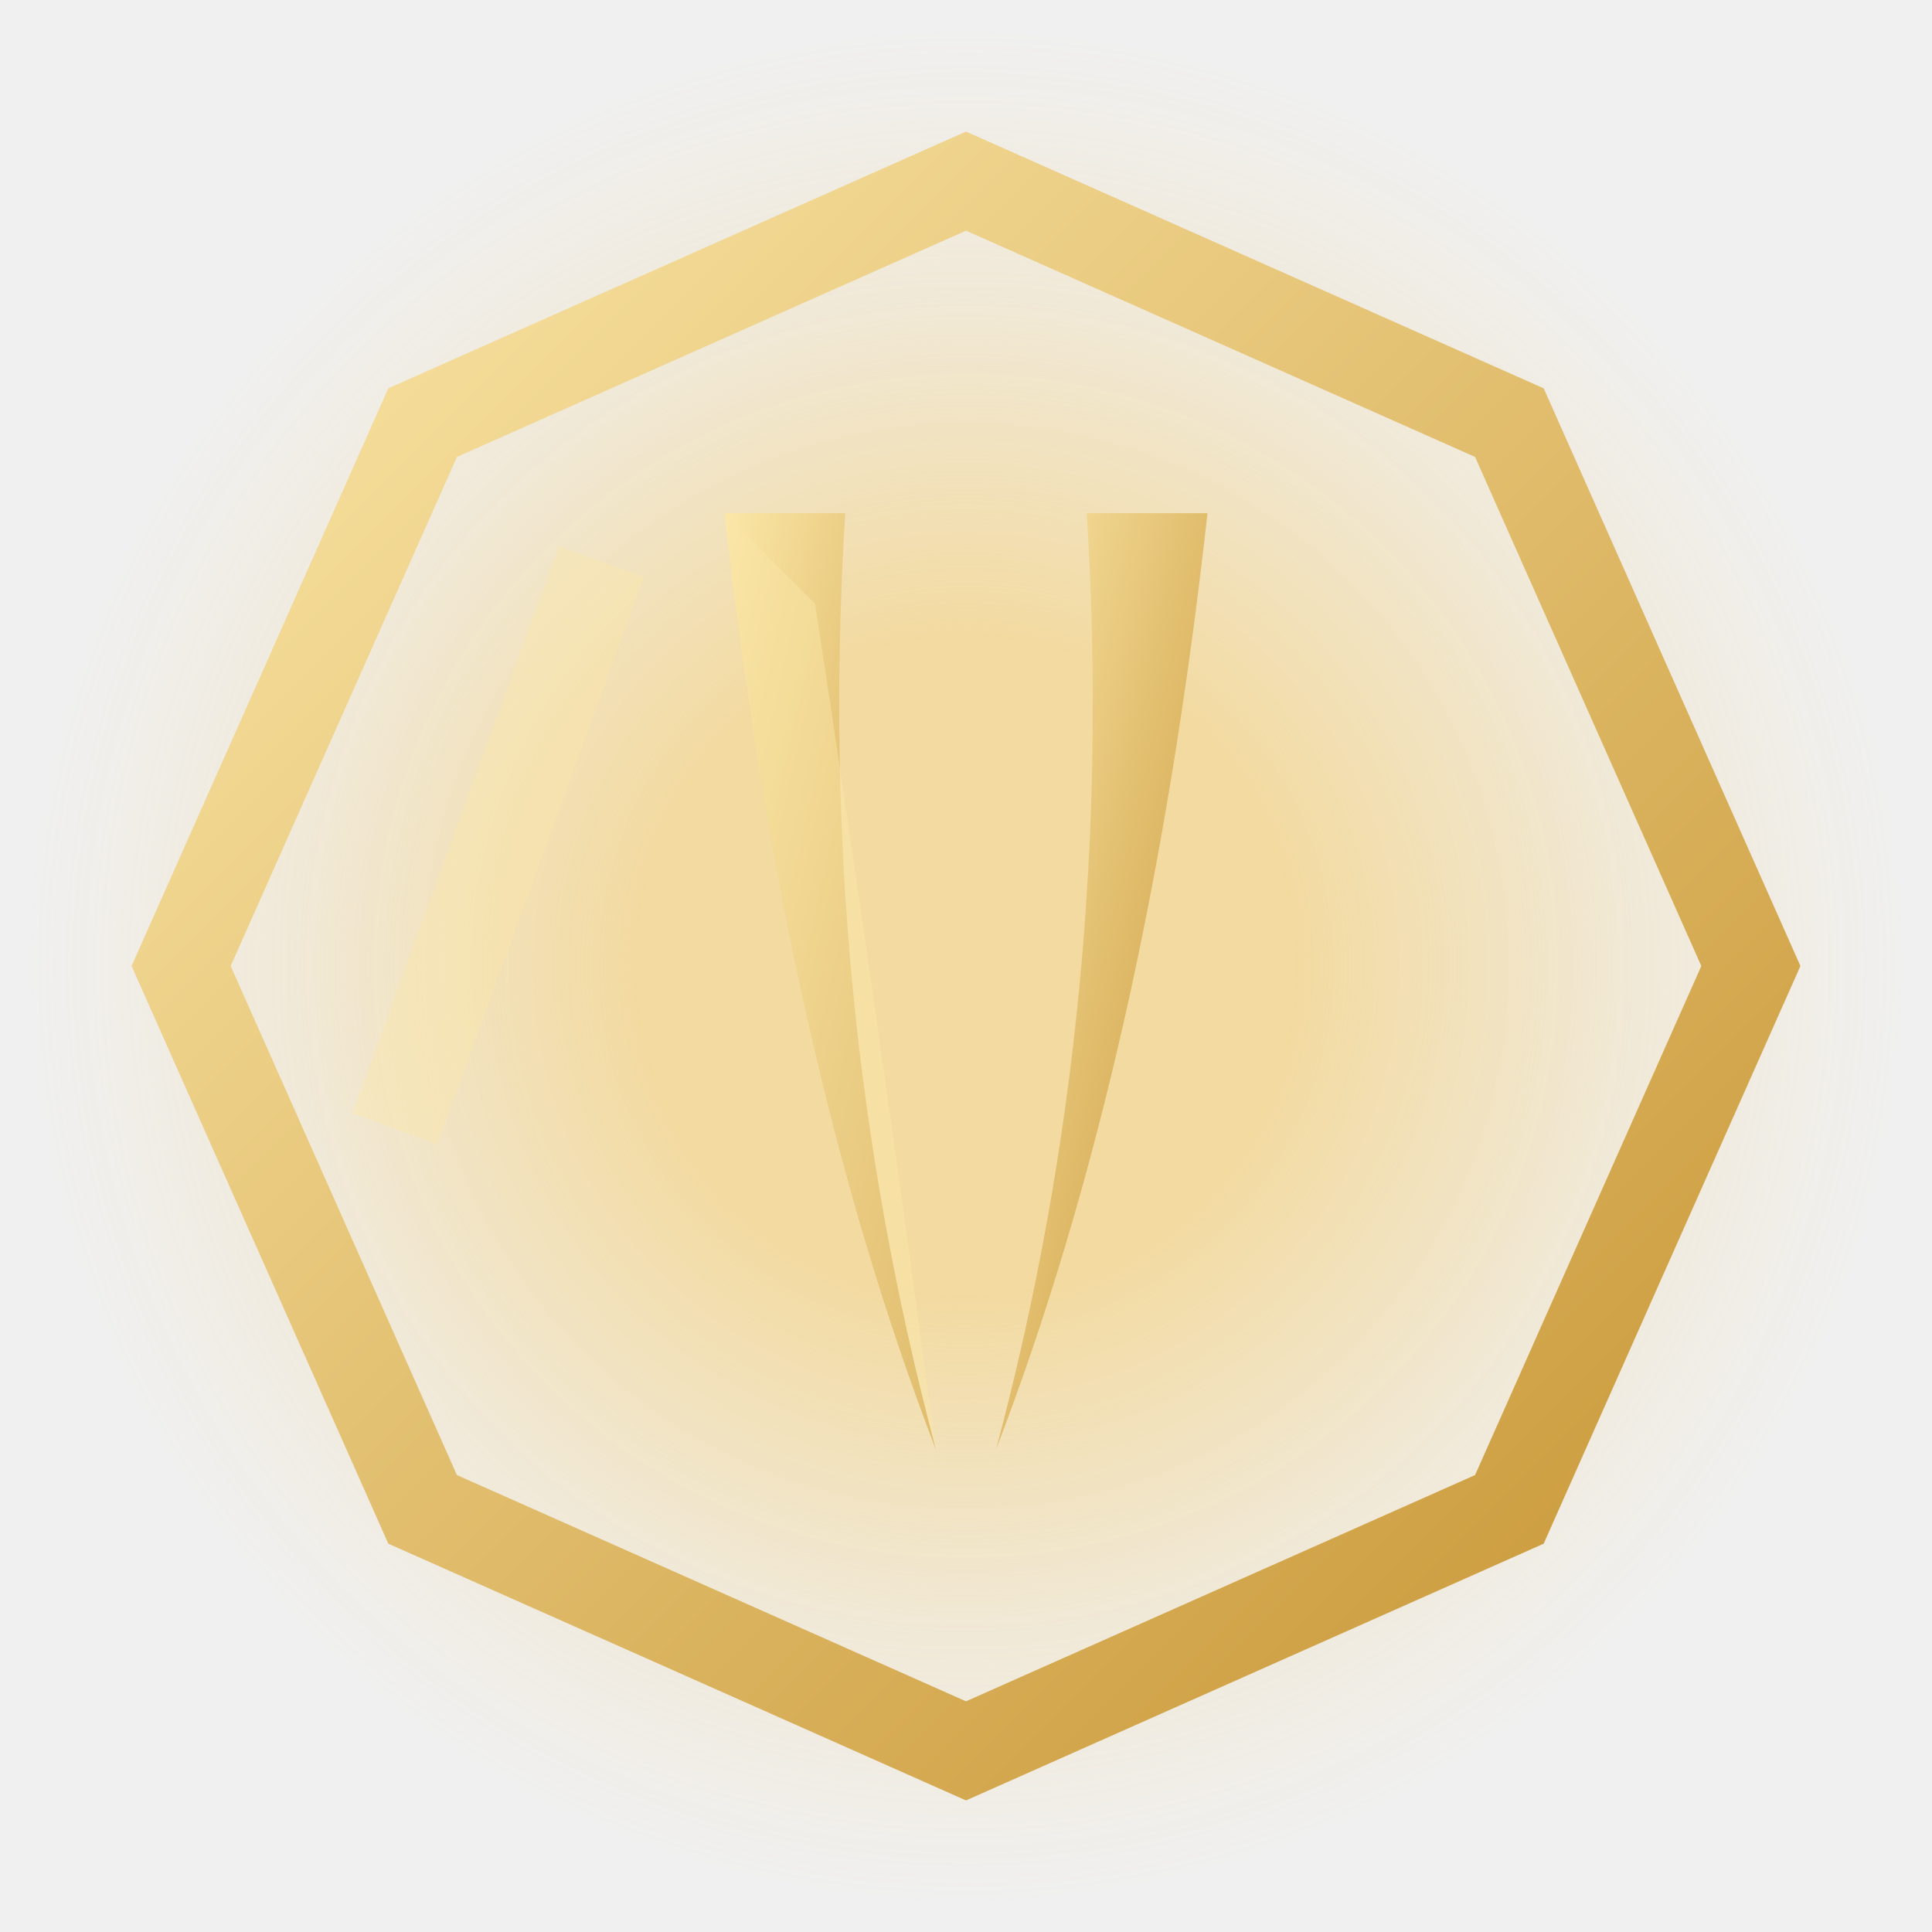
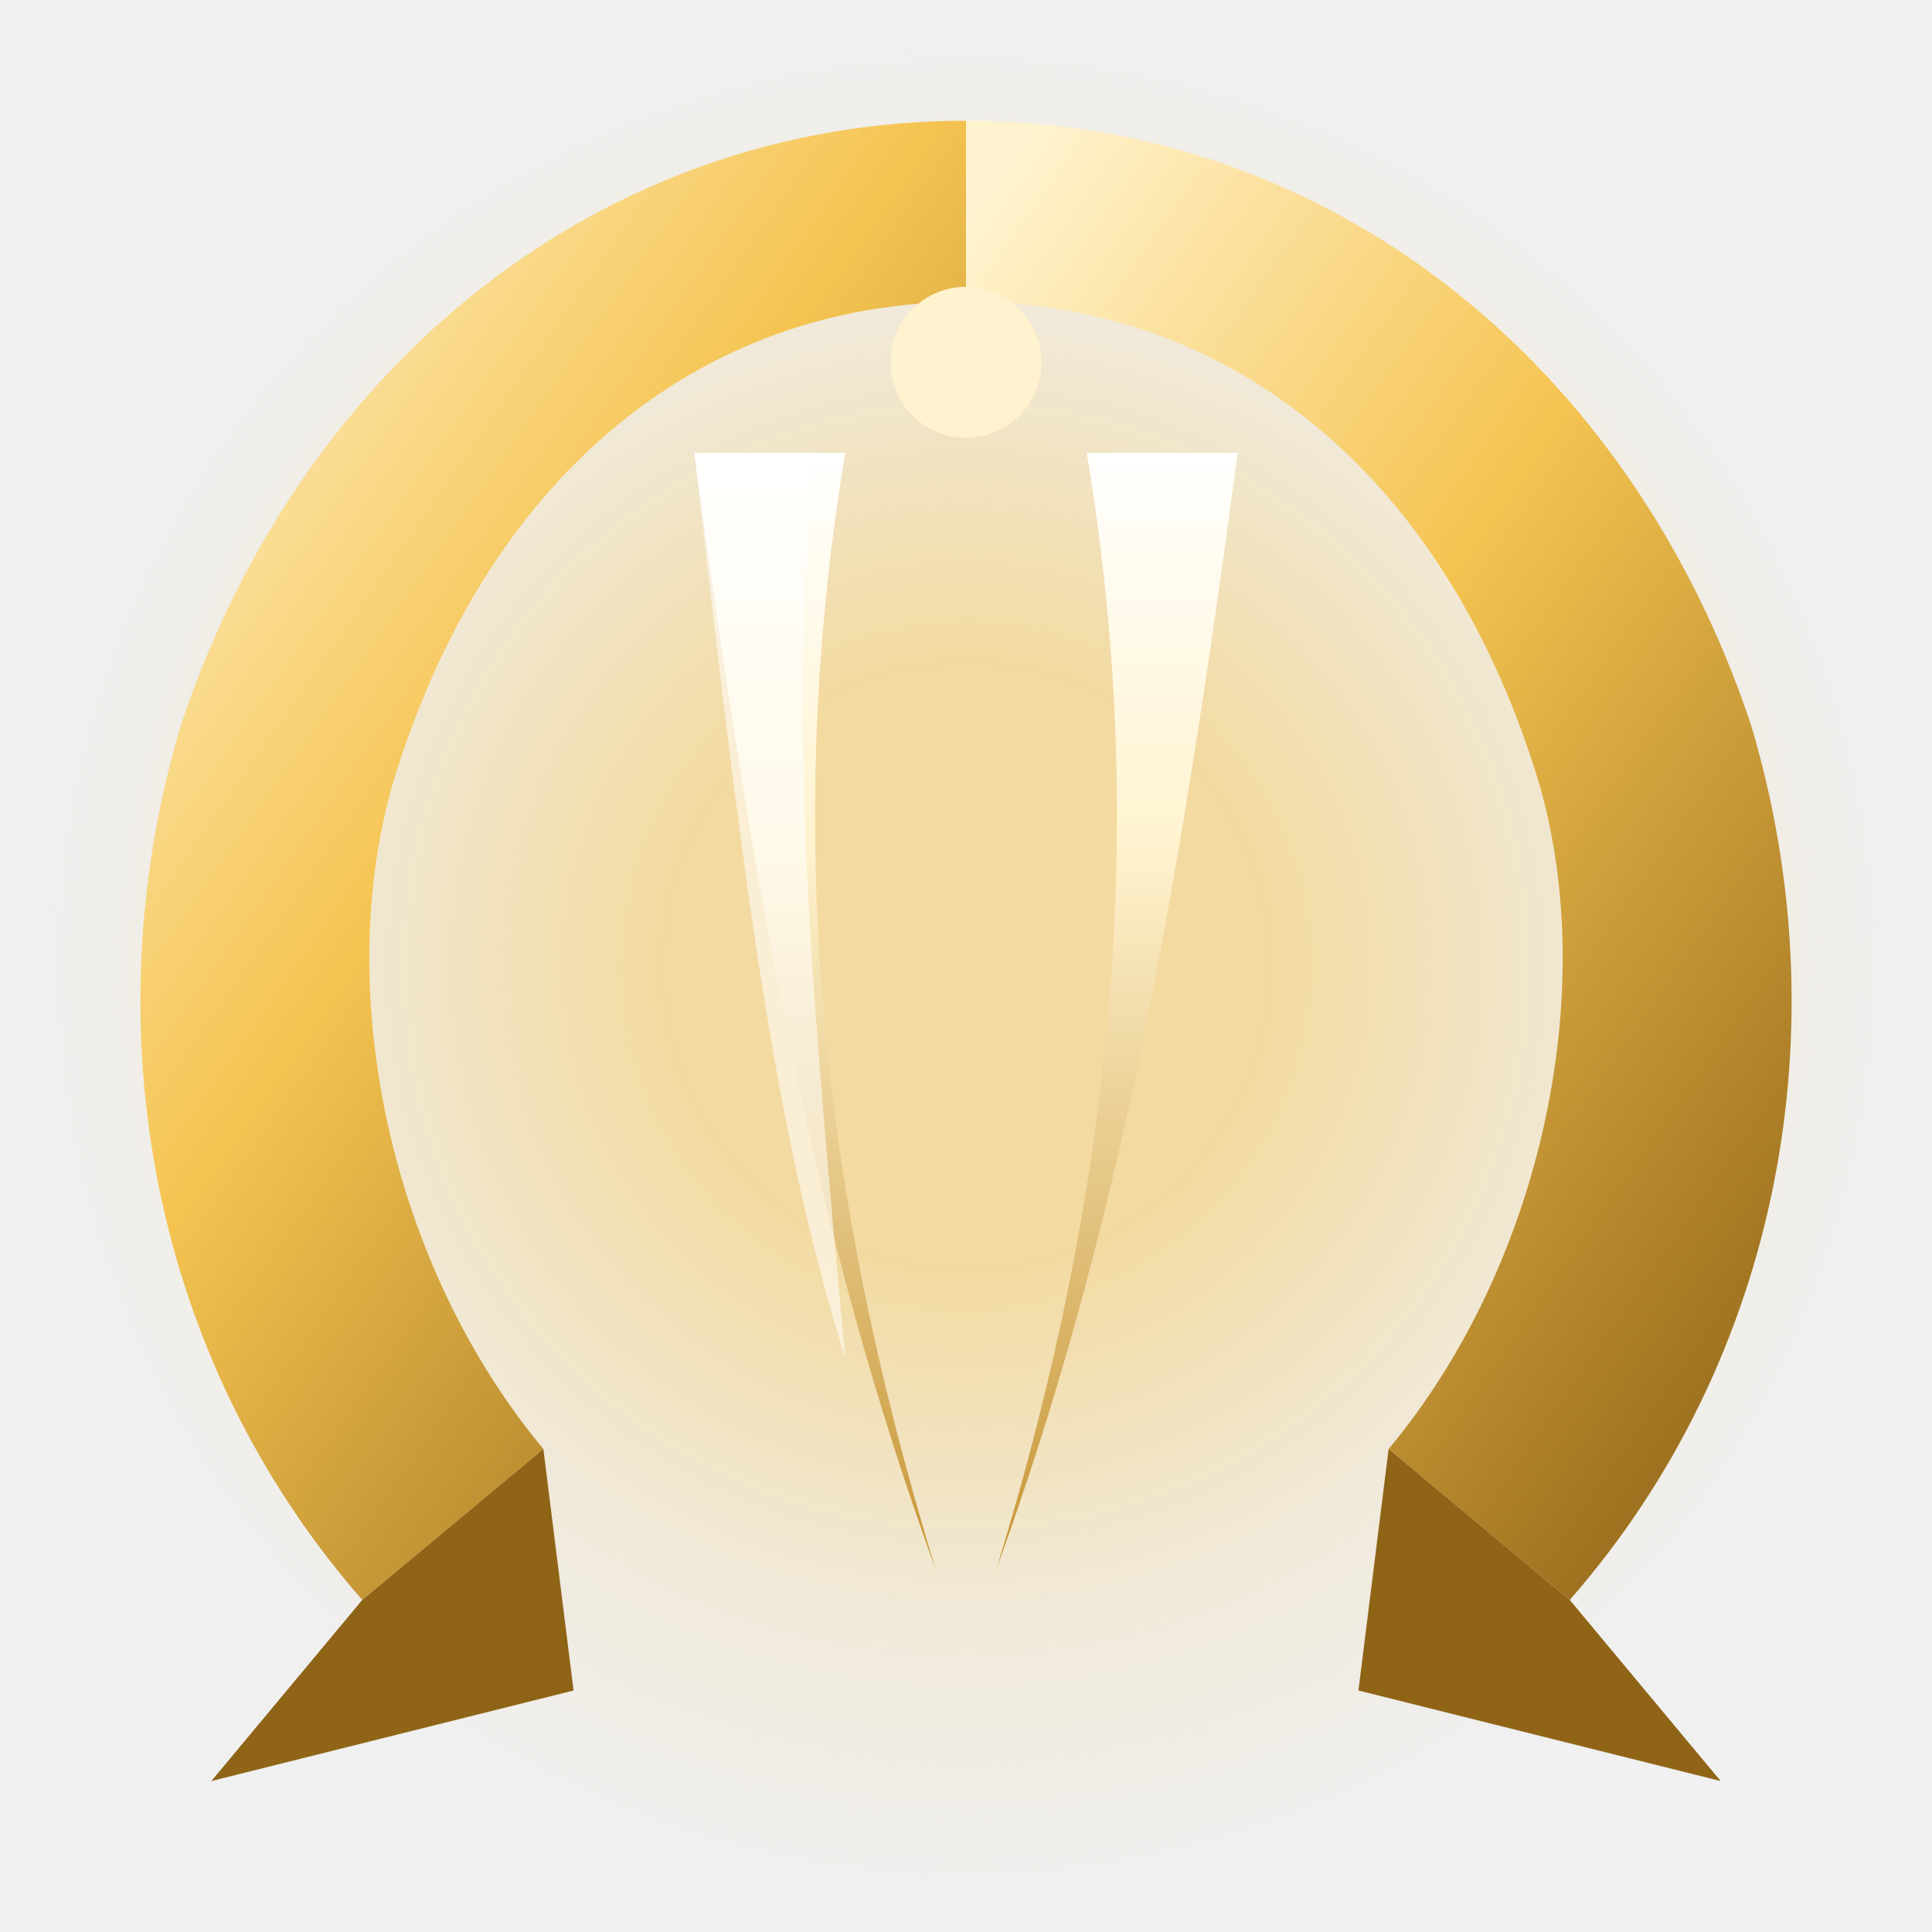
<svg xmlns="http://www.w3.org/2000/svg" width="128" height="128" viewBox="0 0 128 128">
  <defs>
    <radialGradient id="au" cx="50%" cy="50%" r="50%">
-       <stop offset="0.35" stop-color="#f5c451" stop-opacity="0.5" />
-       <stop offset="0.72" stop-color="#f5c451" stop-opacity="0.15" />
+       <stop offset="0.32" stop-color="#f5c451" stop-opacity="0.5" />
+       <stop offset="0.70" stop-color="#f5c451" stop-opacity="0.14" />
      <stop offset="1" stop-color="#f5c451" stop-opacity="0" />
    </radialGradient>
-     <linearGradient id="fr" x1="0" y1="0" x2="1" y2="1">
-       <stop offset="0" stop-color="#fbe7a8" />
+     <linearGradient id="fr" x1="0.1" y1="0" x2="0.9" y2="1">
+       <stop offset="0" stop-color="#fff3cf" />
+       <stop offset="0.42" stop-color="#f5c451" />
+       <stop offset="1" stop-color="#8f6417" />
+     </linearGradient>
+     <linearGradient id="tooth" x1="0.5" y1="0" x2="0.5" y2="1">
+       <stop offset="0" stop-color="#ffffff" />
+       <stop offset="0.35" stop-color="#fff3cf" />
      <stop offset="1" stop-color="#c79433" />
    </linearGradient>
  </defs>
  <circle cx="64" cy="64" r="62" fill="url(#au)" />
-   <polygon points="64,12 100,28 116,64 100,100 64,116 28,100 12,64 28,28" fill="none" stroke="url(#fr)" stroke-width="6" />
-   <rect x="30" y="36" width="6" height="40" fill="#fbe7a8" fill-opacity="0.4" transform="rotate(20 33 56)" />
-   <path d="M48 34 Q52 70 62 96 Q54 66 56 34 Z" fill="url(#fr)" />
-   <path d="M80 34 Q76 70 66 96 Q74 66 72 34 Z" fill="url(#fr)" />
-   <path d="M48 34 Q52 70 62 96 Q58 66 54 40 Z" fill="#fbe7a8" fill-opacity="0.5" />
+   <path fill="url(#fr)" d="     M64 8 C 40 8 20 24 12 48 C 6 68 10 90 24 106 L 36 96     C 26 84 22 66 26 52 C 32 32 46 20 64 20 Z" />
+   <path fill="url(#fr)" d="     M64 8 C 88 8 108 24 116 48 C 122 68 118 90 104 106 L 92 96     C 102 84 106 66 102 52 C 96 32 82 20 64 20 Z" />
+   <path fill="#8f6417" d="M24 106 L14 118 L38 112 L36 96 Z" />
+   <path fill="#8f6417" d="M104 106 L114 118 L90 112 L92 96 Z" />
+   <path fill="url(#tooth)" d="M46 30 C 50 60 54 82 62 104 C 54 78 52 54 56 30 Z" />
+   <path fill="url(#tooth)" d="M82 30 C 78 60 74 82 66 104 C 74 78 76 54 72 30 Z" />
+   <path fill="#ffffff" fill-opacity="0.55" d="M46 30 C 49 56 51 74 56 90 C 54 68 52 48 54 30 Z" />
+   <circle cx="64" cy="24" r="5" fill="#fff3cf" />
</svg>
